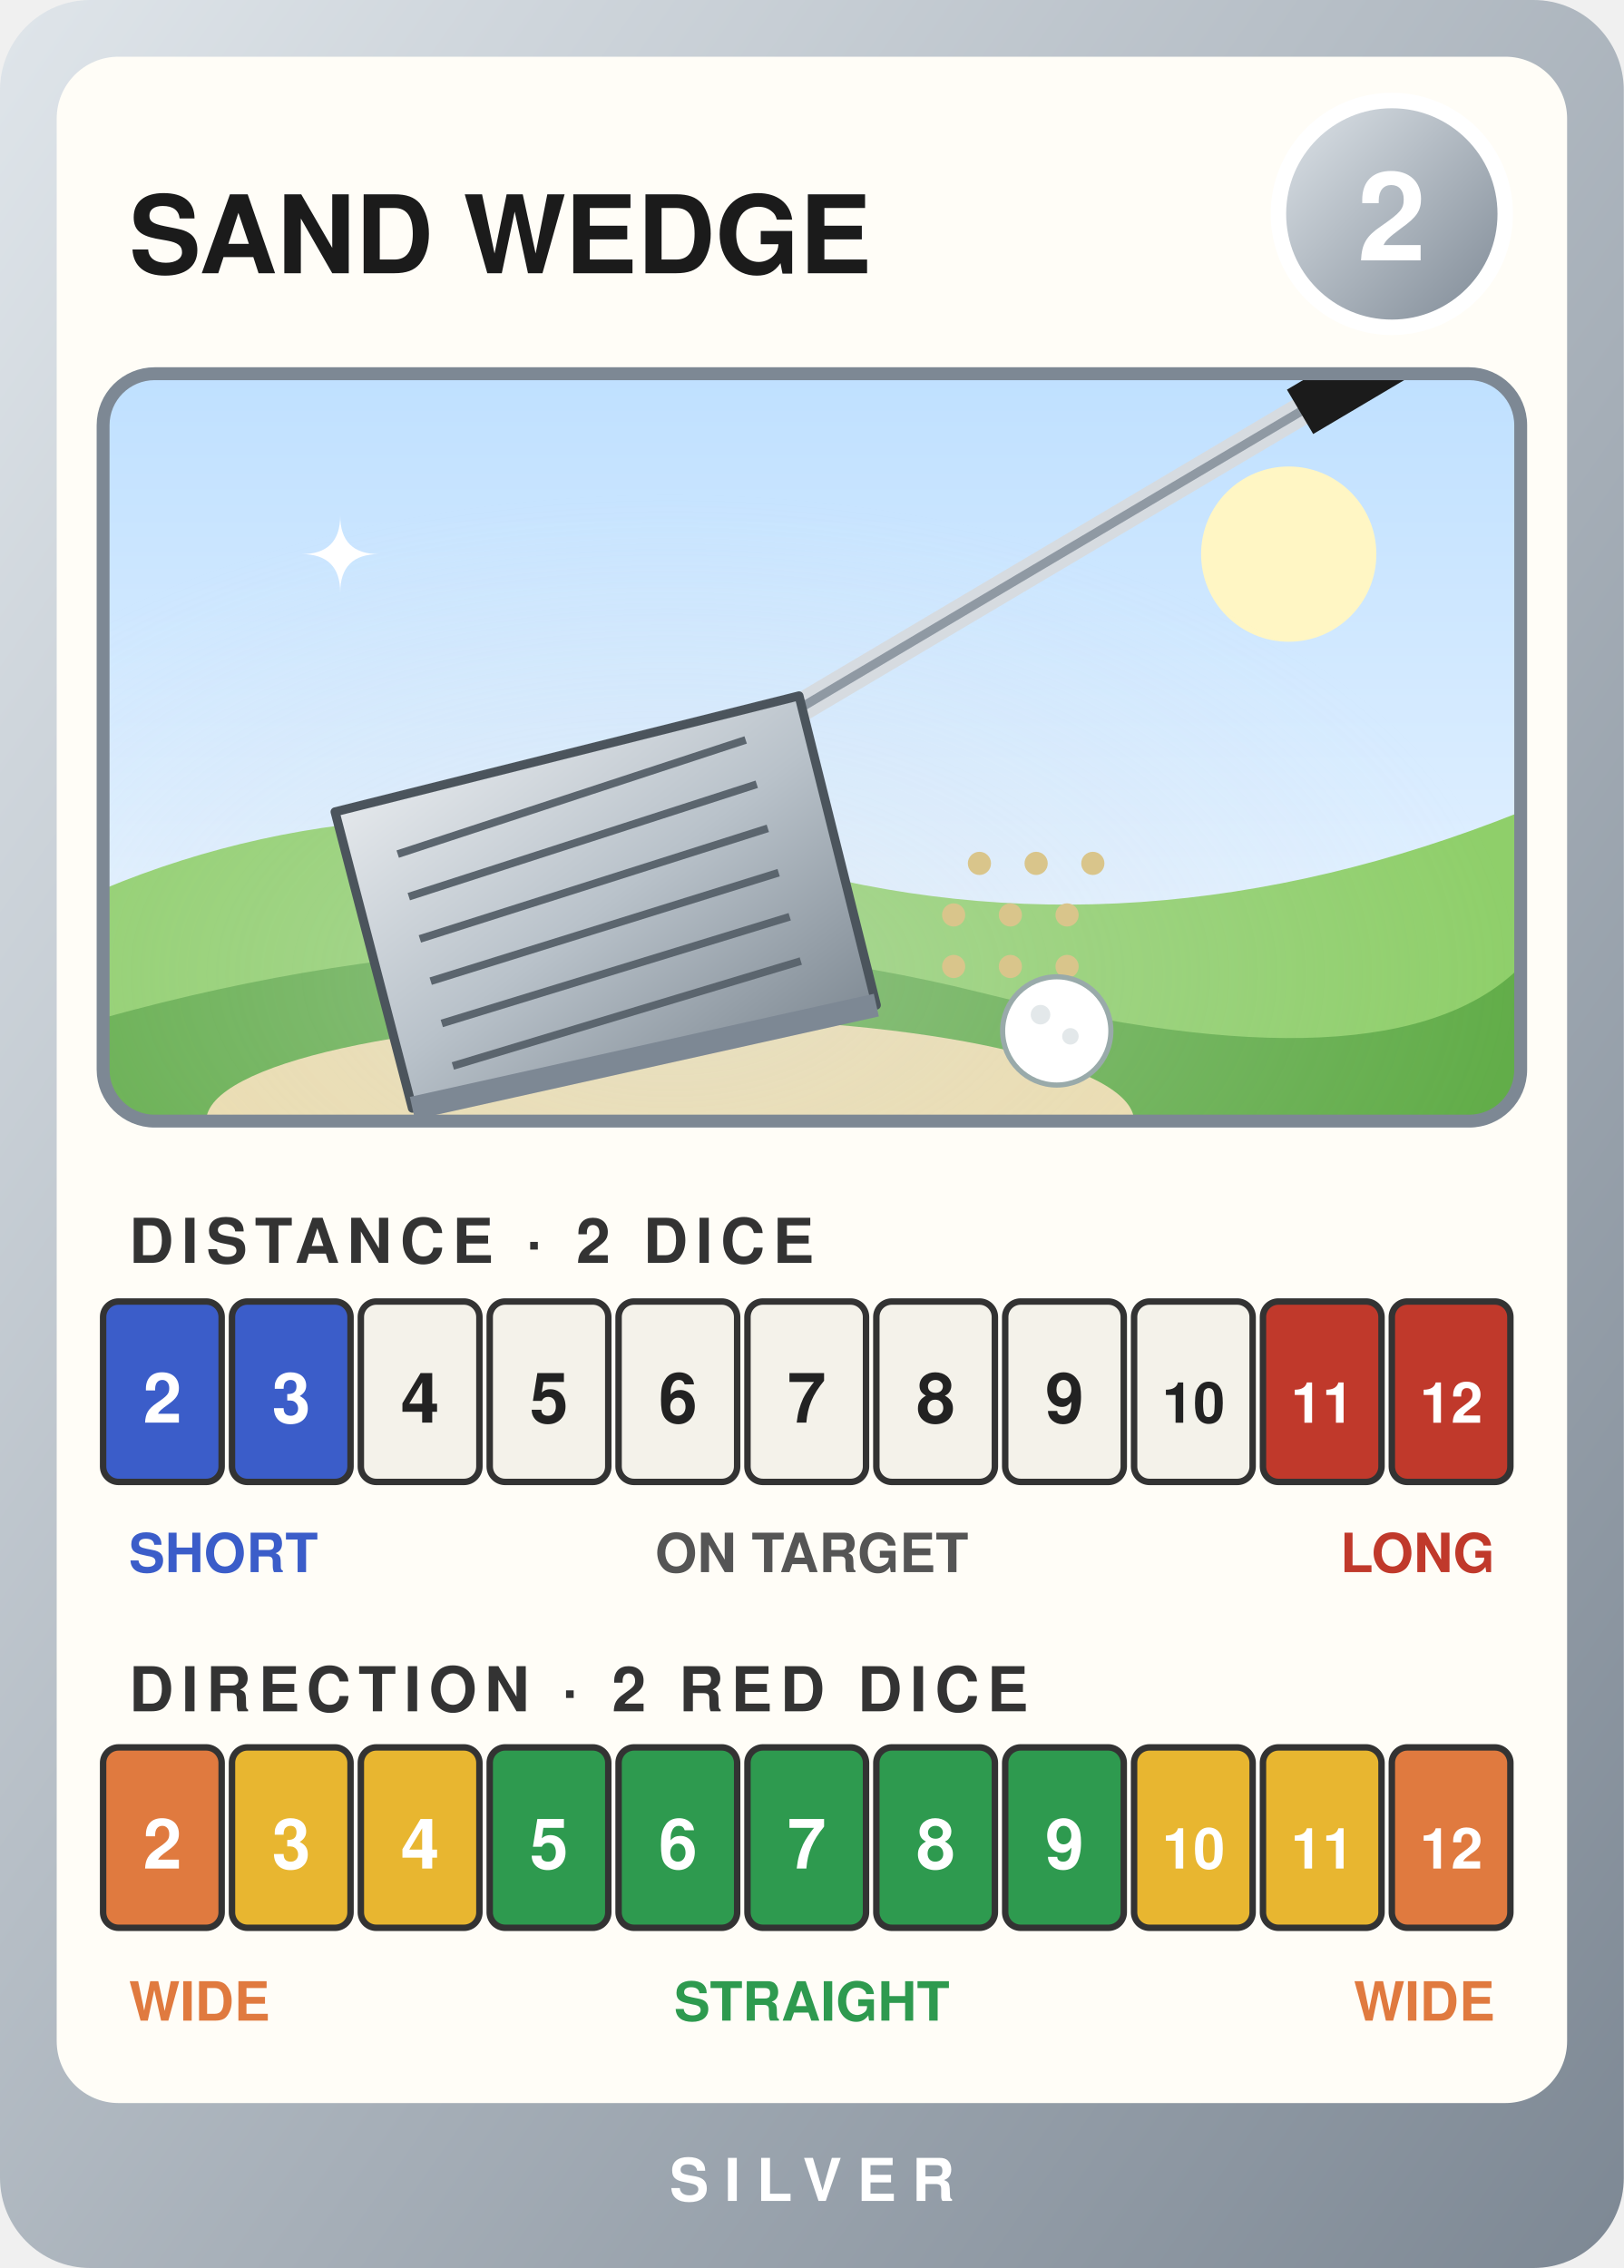
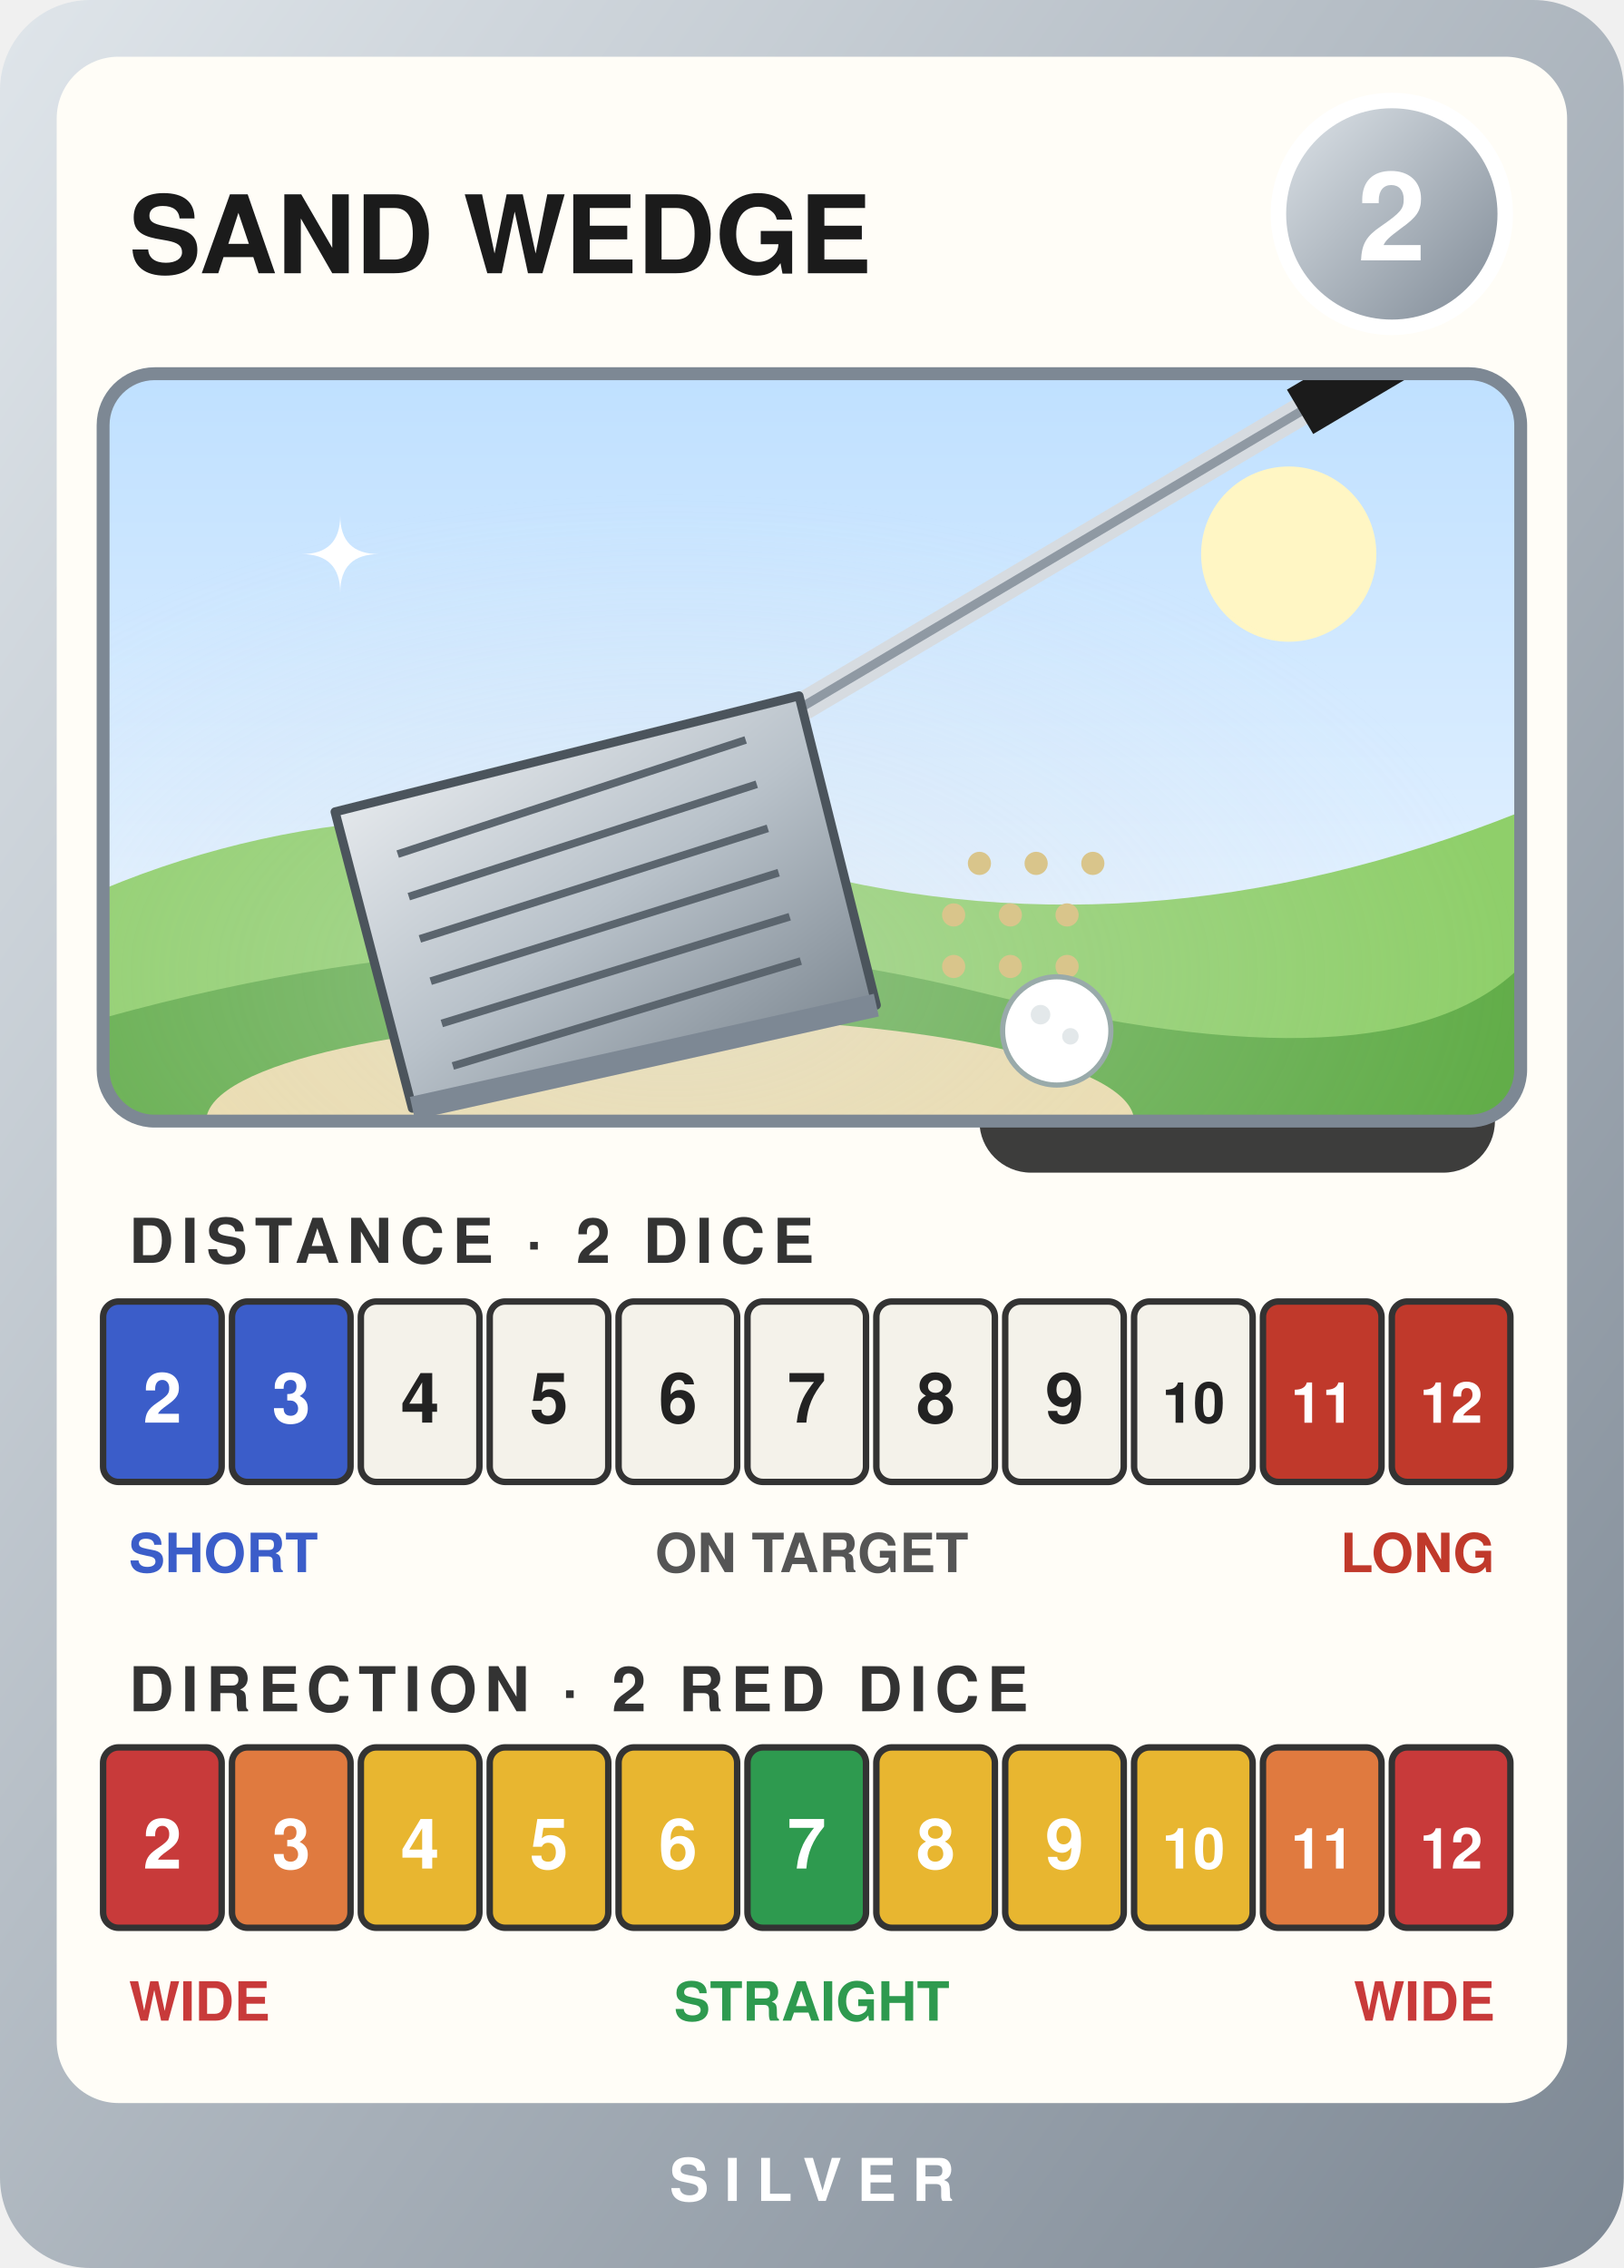
<svg xmlns="http://www.w3.org/2000/svg" width="63mm" height="88mm" viewBox="0 0 63 88" font-family="Helvetica, Arial, sans-serif">
  <defs>
    <linearGradient id="frsw2" x1="0" y1="0" x2="1" y2="1">
      <stop offset="0" stop-color="#dfe5ea" />
      <stop offset="1" stop-color="#7d8894" />
    </linearGradient>
    <clipPath id="artsw2">
      <rect x="4" y="14.5" width="55" height="29" rx="2" />
    </clipPath>
  </defs>
  <rect width="63" height="88" rx="3.5" fill="url(#frsw2)" />
  <rect x="2.2" y="2.2" width="58.6" height="79.4" rx="2.4" fill="#fffdf7" />
  <text x="5" y="10.6" font-size="4.2" font-weight="800" fill="#1b1b1b">SAND WEDGE</text>
+   <rect x="38" y="38" width="20" height="7.5" rx="2" fill="#1b1b1b" fill-opacity="0.85" />
+   <text x="48" y="43.6" text-anchor="middle" font-size="4.2" font-weight="800" fill="#fff">80 YD</text>
  <circle cx="54" cy="8.3" r="4.4" fill="url(#frsw2)" stroke="#fff" stroke-width="0.6" />
  <text x="54" y="10.1" text-anchor="middle" font-size="4.8" font-weight="800" fill="#fff">2</text>
  <g clip-path="url(#artsw2)">
    <g transform="translate(4 14.5)">
      <defs>
        <linearGradient id="skysw2" x1="0" y1="0" x2="0" y2="1">
          <stop offset="0" stop-color="#bfe0ff" />
          <stop offset="1" stop-color="#f2f8ff" />
        </linearGradient>
        <linearGradient id="steelsw2" x1="0" y1="0" x2="1" y2="1">
          <stop offset="0" stop-color="#f4f6f8" />
          <stop offset="0.5" stop-color="#b9c2ca" />
          <stop offset="1" stop-color="#6f7a84" />
        </linearGradient>
        <radialGradient id="headsw2" cx="0.35" cy="0.3" r="0.8">
          <stop offset="0" stop-color="#5a6574" />
          <stop offset="1" stop-color="#11161d" />
        </radialGradient>
        <radialGradient id="woodsw2" cx="0.35" cy="0.3" r="0.8">
          <stop offset="0" stop-color="#c58a50" />
          <stop offset="1" stop-color="#5a3315" />
        </radialGradient>
        <radialGradient id="glowsw2" cx="0.4" cy="0.75" r="0.6">
          <stop offset="0" stop-color="#dfe5ea" stop-opacity="0.35" />
          <stop offset="1" stop-color="#dfe5ea" stop-opacity="0" />
        </radialGradient>
      </defs>
      <rect width="55" height="31" fill="url(#skysw2)" />
      <circle cx="46" cy="7" r="3.4" fill="#fff6c4" />
      <path d="M0 20 Q 12 15 26 19 T 55 17 V31 H0 Z" fill="#8fcf6a" />
      <path d="M0 25 Q 18 20 34 24 T 55 23 V31 H0 Z" fill="#62ad49" />
      <ellipse cx="22" cy="29" rx="18" ry="4" fill="#ecdcab" />
      <rect width="55" height="31" fill="url(#glowsw2)" />
      <line x1="27" y1="13" x2="54" y2="-3" stroke="#d6dbe0" stroke-width="1.1" />
      <line x1="27" y1="13" x2="54" y2="-3" stroke="#7d8894" stroke-width="0.35" opacity="0.8" />
      <line x1="46.44" y1="1.48" x2="54" y2="-3" stroke="#1b1b1b" stroke-width="2" />
      <polygon points="9,17 27,12.5 30,24.5 12,28.5" fill="url(#steelsw2)" stroke="#4b545c" stroke-width="0.35" stroke-linejoin="round" />
      <line x1="11.43" y1="18.64" x2="24.93" y2="14.21" stroke="#5b656e" stroke-width="0.3" />
      <line x1="11.86" y1="20.29" x2="25.36" y2="15.93" stroke="#5b656e" stroke-width="0.3" />
      <line x1="12.29" y1="21.93" x2="25.79" y2="17.64" stroke="#5b656e" stroke-width="0.3" />
      <line x1="12.71" y1="23.57" x2="26.21" y2="19.36" stroke="#5b656e" stroke-width="0.3" />
      <line x1="13.14" y1="25.21" x2="26.64" y2="21.07" stroke="#5b656e" stroke-width="0.3" />
      <line x1="13.57" y1="26.86" x2="27.07" y2="22.79" stroke="#5b656e" stroke-width="0.3" />
      <line x1="12" y1="28.5" x2="30" y2="24.5" stroke="#7d8894" stroke-width="0.9" />
      <circle cx="33" cy="23" r="0.45" fill="#d9c58b" />
      <circle cx="35.2" cy="23" r="0.45" fill="#d9c58b" />
      <circle cx="37.4" cy="23" r="0.45" fill="#d9c58b" />
      <circle cx="33" cy="21" r="0.45" fill="#d9c58b" />
      <circle cx="35.2" cy="21" r="0.45" fill="#d9c58b" />
      <circle cx="37.4" cy="21" r="0.45" fill="#d9c58b" />
      <circle cx="34" cy="19" r="0.45" fill="#d9c58b" />
      <circle cx="36.2" cy="19" r="0.45" fill="#d9c58b" />
      <circle cx="38.4" cy="19" r="0.45" fill="#d9c58b" />
      <circle cx="37" cy="25.5" r="2.1" fill="#fff" stroke="#9aa" stroke-width="0.2" />
      <circle cx="36.37" cy="24.87" r="0.38" fill="#e3e8ea" />
      <circle cx="37.53" cy="25.71" r="0.32" fill="#e3e8ea" />
      <path d="M 9.2 5.5 Q 9.2 7 10.7 7 Q 9.2 7 9.2 8.5 Q 9.2 7 7.7 7 Q 9.2 7 9.2 5.5 Z" fill="#fff" />
    </g>
  </g>
  <rect x="4" y="14.5" width="55" height="29" rx="2" fill="none" stroke="#7d8894" stroke-width="0.5" />
  <text x="5" y="49" font-size="2.4" font-weight="800" fill="#333" letter-spacing="0.3">DISTANCE · 2 DICE</text>
  <rect x="4" y="50.5" width="4.6" height="7" rx="0.6" fill="#3b5dc9" stroke="#333" stroke-width="0.25" />
  <text x="6.3" y="55.2" text-anchor="middle" font-size="2.7" font-weight="800" fill="#fff">2</text>
  <rect x="9" y="50.5" width="4.6" height="7" rx="0.6" fill="#3b5dc9" stroke="#333" stroke-width="0.25" />
  <text x="11.3" y="55.2" text-anchor="middle" font-size="2.7" font-weight="800" fill="#fff">3</text>
  <rect x="14" y="50.5" width="4.6" height="7" rx="0.6" fill="#f4f2ea" stroke="#333" stroke-width="0.25" />
  <text x="16.3" y="55.2" text-anchor="middle" font-size="2.7" font-weight="800" fill="#222">4</text>
  <rect x="19" y="50.5" width="4.6" height="7" rx="0.6" fill="#f4f2ea" stroke="#333" stroke-width="0.25" />
  <text x="21.3" y="55.2" text-anchor="middle" font-size="2.7" font-weight="800" fill="#222">5</text>
  <rect x="24" y="50.5" width="4.6" height="7" rx="0.6" fill="#f4f2ea" stroke="#333" stroke-width="0.25" />
  <text x="26.3" y="55.2" text-anchor="middle" font-size="2.7" font-weight="800" fill="#222">6</text>
  <rect x="29" y="50.5" width="4.6" height="7" rx="0.6" fill="#f4f2ea" stroke="#333" stroke-width="0.25" />
  <text x="31.3" y="55.2" text-anchor="middle" font-size="2.7" font-weight="800" fill="#222">7</text>
  <rect x="34" y="50.5" width="4.6" height="7" rx="0.6" fill="#f4f2ea" stroke="#333" stroke-width="0.25" />
  <text x="36.3" y="55.2" text-anchor="middle" font-size="2.7" font-weight="800" fill="#222">8</text>
  <rect x="39" y="50.5" width="4.6" height="7" rx="0.6" fill="#f4f2ea" stroke="#333" stroke-width="0.25" />
  <text x="41.3" y="55.2" text-anchor="middle" font-size="2.7" font-weight="800" fill="#222">9</text>
  <rect x="44" y="50.5" width="4.6" height="7" rx="0.6" fill="#f4f2ea" stroke="#333" stroke-width="0.25" />
  <text x="46.3" y="55.2" text-anchor="middle" font-size="2.2" font-weight="800" fill="#222">10</text>
  <rect x="49" y="50.5" width="4.6" height="7" rx="0.6" fill="#c0392b" stroke="#333" stroke-width="0.25" />
  <text x="51.3" y="55.2" text-anchor="middle" font-size="2.2" font-weight="800" fill="#fff">11</text>
  <rect x="54" y="50.5" width="4.6" height="7" rx="0.6" fill="#c0392b" stroke="#333" stroke-width="0.25" />
  <text x="56.3" y="55.2" text-anchor="middle" font-size="2.2" font-weight="800" fill="#fff">12</text>
  <text x="5" y="61" font-size="2.1" fill="#3b5dc9" font-weight="800">SHORT</text>
  <text x="31.5" y="61" text-anchor="middle" font-size="2.1" fill="#555" font-weight="800">ON TARGET</text>
  <text x="58" y="61" text-anchor="end" font-size="2.1" fill="#c0392b" font-weight="800">LONG</text>
  <text x="5" y="66.4" font-size="2.4" font-weight="800" fill="#333" letter-spacing="0.3">DIRECTION · 2 RED DICE</text>
-   <rect x="4" y="67.8" width="4.6" height="7" rx="0.6" fill="#e07a3f" stroke="#333" stroke-width="0.25" />
+   <rect x="4" y="67.8" width="4.6" height="7" rx="0.6" fill="#c83a3a" stroke="#333" stroke-width="0.25" />
  <text x="6.3" y="72.5" text-anchor="middle" font-size="2.7" font-weight="800" fill="#fff">2</text>
-   <rect x="9" y="67.8" width="4.6" height="7" rx="0.6" fill="#e8b630" stroke="#333" stroke-width="0.25" />
+   <rect x="9" y="67.8" width="4.6" height="7" rx="0.6" fill="#e07a3f" stroke="#333" stroke-width="0.25" />
  <text x="11.3" y="72.5" text-anchor="middle" font-size="2.7" font-weight="800" fill="#fff">3</text>
  <rect x="14" y="67.8" width="4.6" height="7" rx="0.6" fill="#e8b630" stroke="#333" stroke-width="0.25" />
  <text x="16.3" y="72.5" text-anchor="middle" font-size="2.7" font-weight="800" fill="#fff">4</text>
-   <rect x="19" y="67.8" width="4.6" height="7" rx="0.6" fill="#2e9a4f" stroke="#333" stroke-width="0.25" />
+   <rect x="19" y="67.8" width="4.6" height="7" rx="0.6" fill="#e8b630" stroke="#333" stroke-width="0.25" />
  <text x="21.3" y="72.5" text-anchor="middle" font-size="2.7" font-weight="800" fill="#fff">5</text>
-   <rect x="24" y="67.8" width="4.6" height="7" rx="0.6" fill="#2e9a4f" stroke="#333" stroke-width="0.25" />
+   <rect x="24" y="67.8" width="4.6" height="7" rx="0.6" fill="#e8b630" stroke="#333" stroke-width="0.25" />
  <text x="26.3" y="72.5" text-anchor="middle" font-size="2.7" font-weight="800" fill="#fff">6</text>
  <rect x="29" y="67.8" width="4.6" height="7" rx="0.6" fill="#2e9a4f" stroke="#333" stroke-width="0.25" />
  <text x="31.3" y="72.5" text-anchor="middle" font-size="2.7" font-weight="800" fill="#fff">7</text>
-   <rect x="34" y="67.8" width="4.6" height="7" rx="0.6" fill="#2e9a4f" stroke="#333" stroke-width="0.25" />
+   <rect x="34" y="67.8" width="4.6" height="7" rx="0.6" fill="#e8b630" stroke="#333" stroke-width="0.25" />
  <text x="36.3" y="72.5" text-anchor="middle" font-size="2.7" font-weight="800" fill="#fff">8</text>
-   <rect x="39" y="67.8" width="4.6" height="7" rx="0.6" fill="#2e9a4f" stroke="#333" stroke-width="0.25" />
+   <rect x="39" y="67.8" width="4.6" height="7" rx="0.6" fill="#e8b630" stroke="#333" stroke-width="0.25" />
  <text x="41.3" y="72.5" text-anchor="middle" font-size="2.7" font-weight="800" fill="#fff">9</text>
  <rect x="44" y="67.8" width="4.6" height="7" rx="0.6" fill="#e8b630" stroke="#333" stroke-width="0.25" />
  <text x="46.3" y="72.5" text-anchor="middle" font-size="2.2" font-weight="800" fill="#fff">10</text>
-   <rect x="49" y="67.8" width="4.6" height="7" rx="0.6" fill="#e8b630" stroke="#333" stroke-width="0.25" />
+   <rect x="49" y="67.8" width="4.6" height="7" rx="0.6" fill="#e07a3f" stroke="#333" stroke-width="0.25" />
  <text x="51.3" y="72.5" text-anchor="middle" font-size="2.2" font-weight="800" fill="#fff">11</text>
-   <rect x="54" y="67.8" width="4.6" height="7" rx="0.6" fill="#e07a3f" stroke="#333" stroke-width="0.25" />
+   <rect x="54" y="67.8" width="4.6" height="7" rx="0.6" fill="#c83a3a" stroke="#333" stroke-width="0.25" />
  <text x="56.3" y="72.5" text-anchor="middle" font-size="2.2" font-weight="800" fill="#fff">12</text>
-   <text x="5" y="78.4" font-size="2.1" fill="#e07a3f" font-weight="800">WIDE</text>
+   <text x="5" y="78.4" font-size="2.1" fill="#c83a3a" font-weight="800">WIDE</text>
  <text x="31.5" y="78.4" text-anchor="middle" font-size="2.1" fill="#2e9a4f" font-weight="800">STRAIGHT</text>
-   <text x="58" y="78.4" text-anchor="end" font-size="2.1" fill="#e07a3f" font-weight="800">WIDE</text>
+   <text x="58" y="78.4" text-anchor="end" font-size="2.1" fill="#c83a3a" font-weight="800">WIDE</text>
  <text x="31.5" y="85.4" text-anchor="middle" font-size="2.3" font-weight="800" fill="#fff" letter-spacing="0.6">SILVER</text>
</svg>
